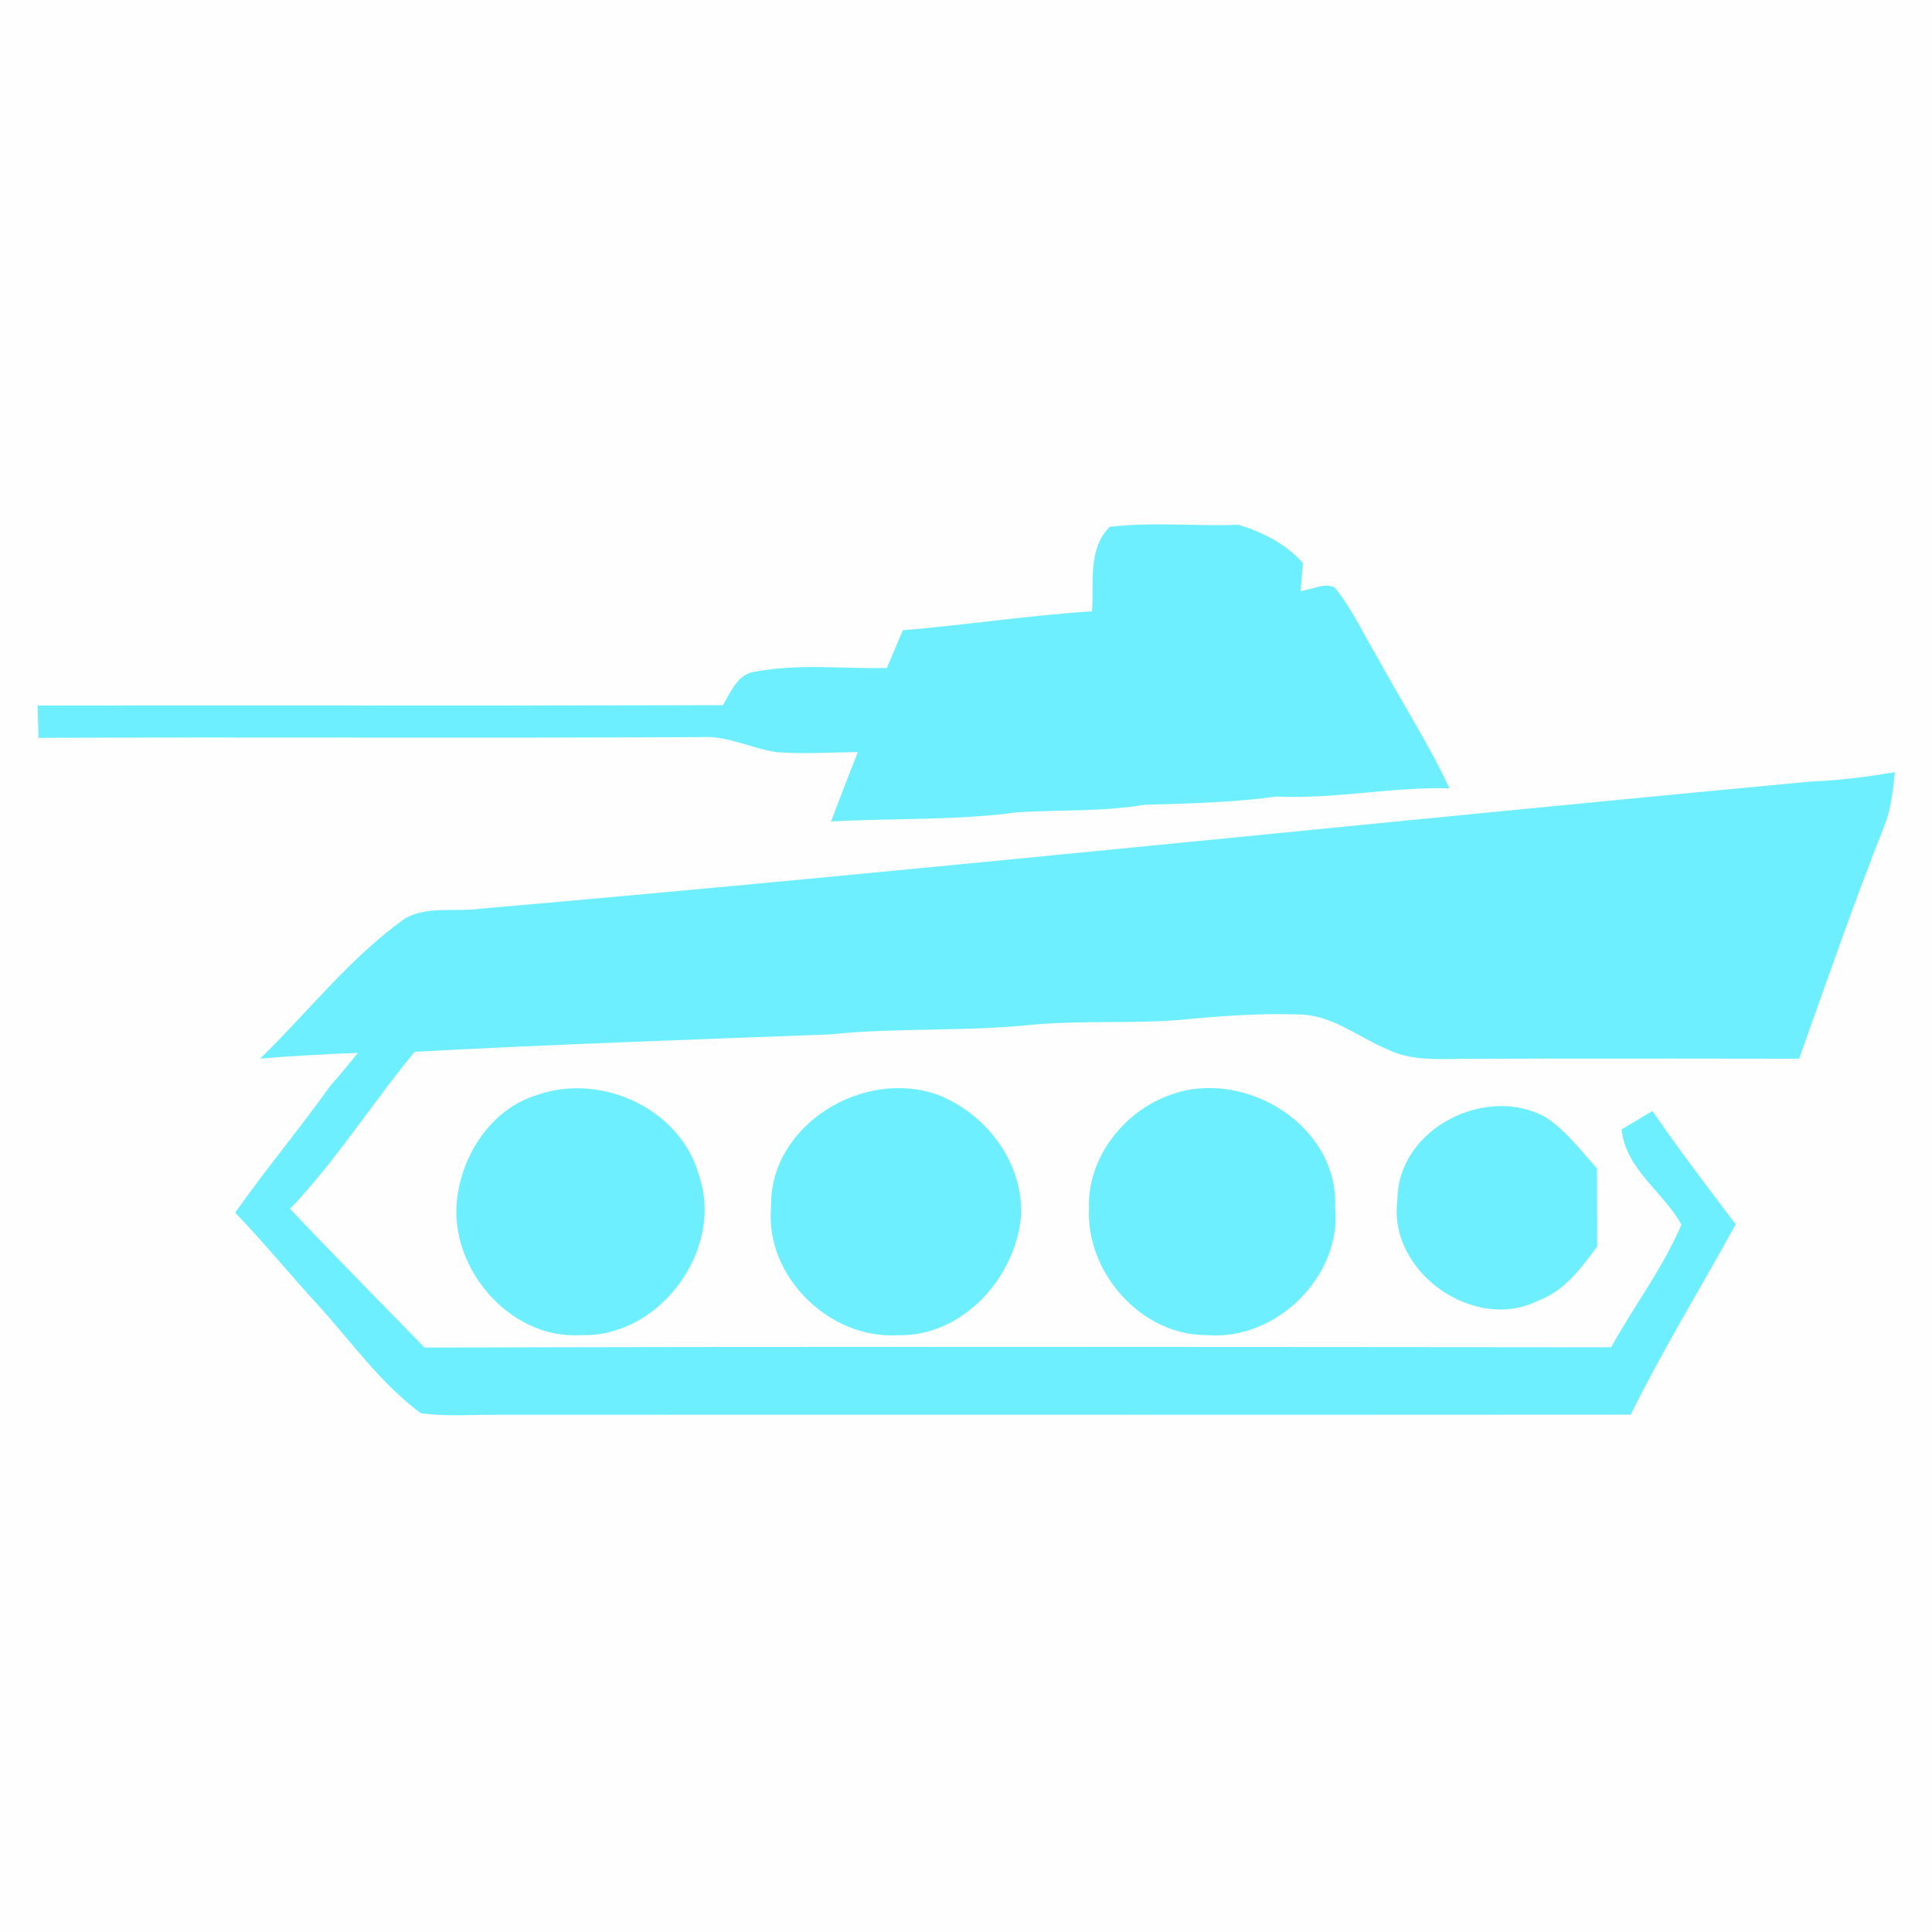
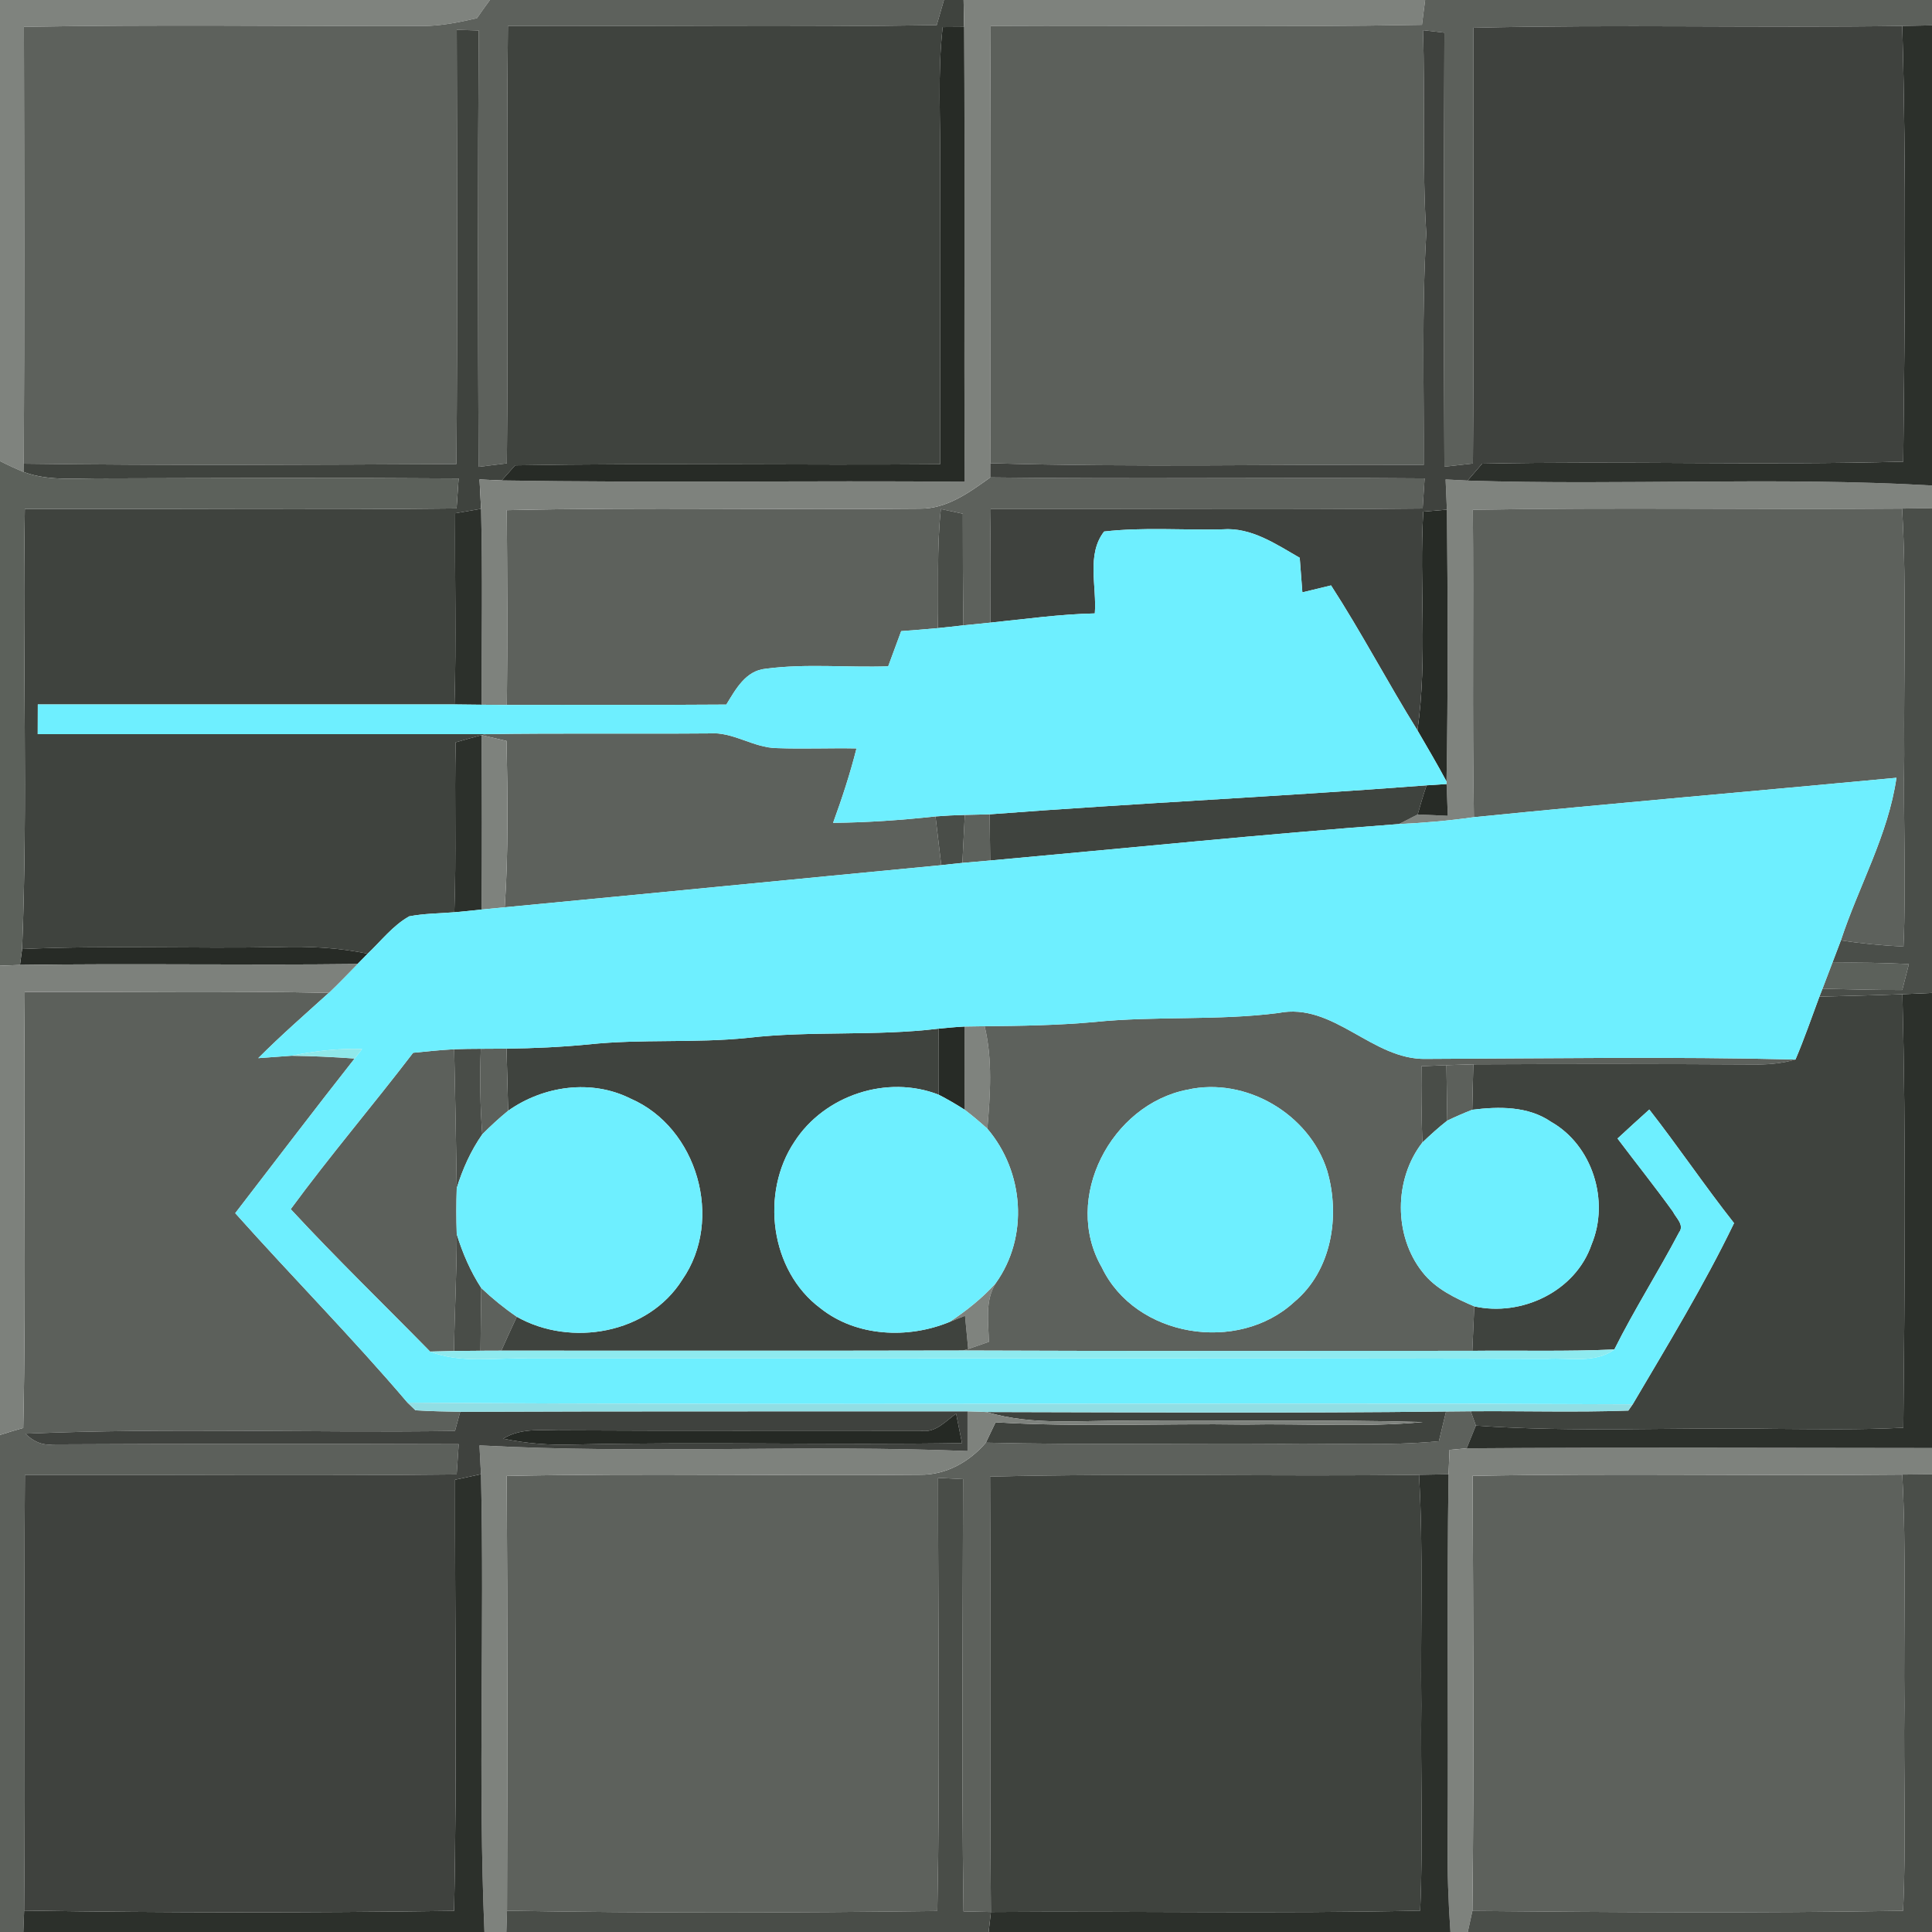
<svg xmlns="http://www.w3.org/2000/svg" width="256pt" height="256pt" viewBox="0 0 256 256" version="1.1">
-   <g id="#fefefeff">
-     <path fill="#fefefe" opacity="1.00" d=" M 0.00 0.00 L 256.00 0.00 L 256.00 256.00 L 0.00 256.00 L 0.00 0.00 M 147.05 69.81 C 144.10 72.72 144.97 77.26 144.70 81.00 C 136.31 81.54 128.00 82.82 119.63 83.51 C 118.92 85.17 118.21 86.84 117.51 88.51 C 111.74 88.64 105.88 87.91 100.17 88.98 C 97.75 89.23 96.87 91.64 95.79 93.44 C 65.52 93.52 35.25 93.44 4.98 93.48 C 5.02 94.91 5.06 96.33 5.10 97.77 C 34.40 97.65 63.70 97.83 93.00 97.67 C 96.45 97.47 99.57 99.17 102.90 99.67 C 106.48 99.94 110.08 99.69 113.67 99.65 C 112.46 102.71 111.28 105.78 110.11 108.85 C 118.35 108.40 126.65 108.74 134.85 107.63 C 140.44 107.29 146.07 107.57 151.62 106.64 C 157.47 106.48 163.32 106.34 169.13 105.55 C 176.81 105.91 184.38 104.26 192.06 104.45 C 189.23 98.39 185.58 92.75 182.39 86.88 C 180.58 83.85 179.10 80.59 176.86 77.85 C 175.45 77.15 173.83 78.16 172.35 78.30 C 172.45 77.06 172.55 75.82 172.64 74.58 C 170.36 72.05 167.32 70.52 164.12 69.53 C 158.43 69.76 152.71 69.13 147.05 69.81 M 239.91 103.56 C 181.15 109.05 122.45 115.30 63.65 120.41 C 60.35 120.86 56.67 120.01 53.66 121.70 C 46.37 126.91 40.85 134.06 34.48 140.27 C 38.79 139.90 43.11 139.69 47.43 139.51 C 46.24 140.99 45.03 142.45 43.77 143.87 C 39.70 149.57 35.20 154.96 31.16 160.68 C 34.95 164.62 38.41 168.87 42.11 172.89 C 46.55 177.77 50.42 183.31 55.76 187.26 C 59.13 187.73 62.55 187.44 65.94 187.47 C 115.99 187.44 166.03 187.49 216.08 187.45 C 220.34 178.83 225.37 170.64 230.00 162.23 C 226.24 157.28 222.48 152.33 218.96 147.21 C 217.60 148.03 216.24 148.84 214.87 149.65 C 215.42 154.98 220.39 157.90 222.80 162.27 C 220.34 168.02 216.51 173.06 213.48 178.52 C 161.08 178.48 108.67 178.41 56.26 178.56 C 50.31 172.44 44.30 166.39 38.44 160.18 C 44.57 153.75 49.30 146.19 54.95 139.37 C 73.30 138.38 91.67 137.76 110.04 137.06 C 119.01 136.13 128.06 136.73 137.03 135.76 C 143.40 135.21 149.81 135.65 156.19 135.16 C 161.47 134.65 166.78 134.24 172.09 134.42 C 176.50 134.44 180.02 137.47 183.92 139.08 C 187.36 140.75 191.28 140.25 194.97 140.30 C 209.44 140.23 223.92 140.28 238.39 140.29 C 242.08 129.97 245.65 119.61 249.69 109.43 C 250.60 107.16 250.81 104.71 251.09 102.31 C 247.39 102.95 243.66 103.41 239.91 103.56 M 124.25 145.06 C 114.37 141.52 101.91 149.08 102.17 159.97 C 101.34 169.13 109.96 177.52 119.03 176.92 C 127.59 177.11 134.64 169.23 135.30 161.04 C 135.60 154.00 130.65 147.55 124.25 145.06 M 71.27 145.06 C 65.51 146.75 61.64 152.27 60.69 158.02 C 58.97 167.41 67.28 177.55 76.99 176.91 C 87.29 177.27 95.92 165.76 92.68 155.95 C 90.38 147.03 79.79 142.10 71.27 145.06 M 155.18 145.04 C 149.02 147.15 144.07 153.35 144.30 160.02 C 143.84 168.63 151.27 177.03 160.02 176.91 C 169.09 177.64 177.83 169.13 176.91 159.98 C 177.44 149.18 164.95 141.50 155.18 145.04 M 185.17 158.96 C 183.82 168.46 195.32 176.67 203.87 172.32 C 207.32 171.04 209.54 168.01 211.64 165.16 C 211.63 161.72 211.62 158.28 211.61 154.84 C 209.47 152.45 207.51 149.80 204.80 148.03 C 196.88 143.64 185.19 149.59 185.17 158.96 Z" />
+   <g id="#7f837eff">
+     <path fill="#7f837e" opacity="1.00" d=" M 0.00 0.00 L 64.92 0.00 C 64.33 0.79 63.76 1.60 63.20 2.41 C 60.85 2.95 58.46 3.44 56.04 3.45 C 38.41 3.49 20.79 3.23 3.17 3.56 C 3.21 22.86 3.26 42.15 3.15 61.44 L 3.18 62.56 C 2.10 62.11 1.04 61.63 0.00 61.10 L 0.00 0.00 Z" />
+     <path fill="#7f837e" opacity="1.00" d=" M 191.55 63.53 C 192.28 63.57 193.74 63.65 194.46 63.68 C 214.97 64.34 235.52 63.15 256.00 64.33 L 256.00 67.33 C 254.68 67.35 253.35 67.37 252.04 67.39 C 233.08 67.55 214.12 67.21 195.16 67.55 C 195.28 81.13 195.07 94.70 195.30 108.28 C 192.00 108.75 188.69 109.04 185.37 109.19 C 185.99 108.87 187.23 108.24 187.85 107.92 C 189.18 107.98 190.51 108.03 191.84 108.10 C 191.78 106.69 191.74 105.29 191.68 103.89 L 191.67 103.55 C 191.88 91.54 191.84 79.53 191.72 67.53 C 191.67 66.20 191.61 64.86 191.55 63.53 Z" />
+     <path fill="#7f837e" opacity="1.00" d=" M 127.82 136.02 C 128.48 136.01 129.81 135.99 130.47 135.98 C 131.54 140.44 131.21 145.04 130.83 149.56 C 129.86 148.68 128.86 147.84 127.83 147.05 C 127.79 143.37 127.79 139.70 127.82 136.02 Z" />
+     <path fill="#7f837e" opacity="1.00" d=" M 125.85 175.15 C 128.06 173.67 130.16 172.01 131.94 170.03 C 130.48 172.38 130.98 175.19 131.03 177.80 C 130.34 178.04 128.98 178.51 128.29 178.75 C 128.19 177.65 127.98 175.45 127.87 174.35 C 127.37 174.55 126.36 174.95 125.85 175.15 Z" />
+   </g>
+   <g id="#5d615cff">
+     <path fill="#5d615c" opacity="1.00" d=" M 64.92 0.00 L 125.08 0.00 C 124.84 0.83 124.36 2.50 124.12 3.33 C 105.18 3.64 86.24 3.37 67.30 3.44 C 67.09 22.76 67.37 42.08 67.16 61.40 C 66.22 61.51 64.35 61.75 63.41 61.86 C 63.33 42.59 63.31 23.31 63.43 4.04 C 62.46 4.01 61.49 3.98 60.52 3.95 C 60.57 23.13 60.63 42.31 60.48 61.49 C 41.37 61.58 22.26 61.70 3.15 61.44 C 3.26 42.15 3.21 22.86 3.17 3.56 C 20.79 3.23 38.41 3.49 56.04 3.45 C 58.46 3.44 60.85 2.95 63.20 2.41 C 63.76 1.60 64.33 0.79 64.92 0.00 Z" />
+     <path fill="#5d615c" opacity="1.00" d=" M 131.22 63.26 C 150.40 63.50 169.58 63.23 188.77 63.39 C 188.70 64.38 188.57 66.38 188.51 67.38 C 169.43 67.58 150.35 67.40 131.28 67.45 C 131.19 72.47 131.21 77.48 131.24 82.50 C 130.35 82.59 128.56 82.77 127.66 82.86 C 127.58 77.93 127.58 73.00 127.58 68.07 C 126.85 67.91 125.40 67.60 124.67 67.45 C 124.10 72.69 124.39 77.97 124.27 83.23 C 122.65 83.38 121.03 83.51 119.41 83.63 C 118.83 85.18 118.26 86.73 117.69 88.29 C 112.29 88.48 106.85 87.90 101.48 88.61 C 98.80 88.85 97.49 91.33 96.24 93.36 C 86.55 93.44 76.85 93.36 67.16 93.41 C 67.26 84.80 67.21 76.20 67.15 67.60 C 85.38 67.18 103.64 67.59 121.87 67.40 C 125.47 67.44 128.44 65.25 131.22 63.26 Z" />
+     <path fill="#5d615c" opacity="1.00" d=" M 195.16 67.55 C 214.12 67.21 233.08 67.55 252.04 67.39 C 252.66 78.25 252.23 89.14 252.32 100.02 C 252.17 108.48 252.60 116.95 252.22 125.42 C 249.44 125.29 246.68 125.03 243.93 124.60 C 246.30 117.39 250.20 110.64 251.29 103.06 C 232.63 104.82 213.95 106.41 195.30 108.28 C 195.07 94.70 195.28 81.13 195.16 67.55 Z" />
+     <path fill="#5d615c" opacity="1.00" d=" M 64.38 97.28 C 74.24 97.13 84.11 97.26 93.98 97.18 C 97.16 96.93 99.84 99.11 102.97 99.13 C 106.47 99.26 109.98 99.10 113.49 99.17 C 112.65 102.51 111.57 105.79 110.39 109.03 C 114.93 108.99 119.45 108.67 123.96 108.18 C 124.21 110.33 124.46 112.48 124.72 114.64 C 105.44 116.48 86.16 118.39 66.88 120.22 C 67.37 112.88 67.27 105.52 67.12 98.18 C 66.29 97.99 64.64 97.60 63.81 97.41 L 64.38 97.28 Z" />
+     <path fill="#5d615c" opacity="1.00" d=" M 127.84 107.98 C 128.66 107.96 130.31 107.92 131.13 107.90 C 131.15 109.94 131.18 111.98 131.21 114.02 C 130.28 114.10 128.44 114.26 127.52 114.34 C 127.62 112.22 127.73 110.10 127.84 107.98 Z" />
+     <path fill="#5d615c" opacity="1.00" d=" M 169.38 134.23 C 176.72 132.75 181.81 140.49 188.98 140.31 C 205.29 140.25 221.61 139.99 237.91 140.39 C 236.32 140.86 234.66 141.04 233.01 141.05 C 220.41 140.98 207.82 140.97 195.22 141.03 C 194.33 141.06 192.55 141.12 191.66 141.14 C 190.55 141.18 189.45 141.23 188.35 141.28 C 188.31 144.65 188.35 148.02 188.47 151.39 C 184.70 156.24 184.65 163.73 188.48 168.56 C 190.21 170.78 192.83 172.02 195.35 173.10 C 195.26 175.06 195.18 177.02 195.09 178.99 C 172.60 178.98 150.11 179.05 127.62 178.95 L 128.29 178.75 C 128.98 178.51 130.34 178.04 131.03 177.80 C 130.98 175.19 130.48 172.38 131.94 170.03 C 136.35 163.87 135.69 155.26 130.83 149.56 C 131.21 145.04 131.54 140.44 130.47 135.98 C 135.29 135.94 140.13 135.86 144.94 135.43 C 153.07 134.59 161.27 135.27 169.38 134.23 M 157.33 144.39 C 147.23 146.35 140.72 158.79 145.99 167.93 C 150.44 177.23 164.05 179.39 171.49 172.52 C 176.47 168.37 177.61 161.11 175.86 155.13 C 173.50 147.60 165.05 142.65 157.33 144.39 Z" />
+     <path fill="#5d615c" opacity="1.00" d=" M 63.77 170.67 C 65.24 172.06 66.81 173.34 68.48 174.48 C 67.78 175.97 67.10 177.46 66.43 178.97 C 65.74 178.97 64.36 178.98 63.67 178.98 C 63.69 176.21 63.73 173.44 63.77 170.67 Z" />
+     <path fill="#5d615c" opacity="1.00" d=" M 191.61 187.03 C 192.70 187.01 193.79 187.00 194.88 187.00 C 195.05 187.47 195.39 188.42 195.56 188.90 C 195.15 189.90 194.74 190.90 194.34 191.91 C 193.77 191.96 192.63 192.07 192.07 192.12 C 192.02 193.20 191.98 194.27 191.94 195.35 C 190.63 195.37 189.33 195.40 188.03 195.42 C 169.09 195.67 150.13 195.19 131.19 195.66 C 131.28 214.89 131.13 234.12 131.30 253.35 C 130.39 253.33 128.58 253.29 127.67 253.27 C 127.40 234.18 127.59 215.09 127.61 195.99 C 126.51 195.93 125.40 195.87 124.30 195.82 C 124.29 214.95 124.58 234.09 124.20 253.22 C 105.20 253.46 86.18 253.51 67.18 253.18 C 67.23 233.97 67.26 214.77 67.14 195.57 C 85.39 195.19 103.65 195.59 121.90 195.41 C 125.33 195.46 128.44 193.72 130.63 191.16 C 143.73 191.48 156.84 191.22 169.95 191.31 C 176.86 191.20 183.78 191.63 190.66 190.97 C 190.98 189.65 191.29 188.34 191.61 187.03 Z" />
+     <path fill="#5d615c" opacity="1.00" d=" M 195.13 195.56 C 214.11 195.20 233.09 195.58 252.06 195.39 C 252.61 205.59 252.23 215.81 252.34 226.02 C 252.22 235.07 252.59 244.13 252.17 253.19 C 233.15 253.51 214.12 253.39 195.10 253.21 C 195.33 234.00 195.20 214.78 195.13 195.56 Z" />
+   </g>
+   <g id="#3f433eff">
+     <path fill="#3f433e" opacity="1.00" d=" M 125.08 0.00 L 127.68 0.00 C 127.70 1.19 127.72 2.38 127.75 3.57 C 126.80 3.57 125.85 3.58 124.91 3.59 C 124.22 9.70 124.64 15.85 124.57 21.99 C 124.54 35.16 124.59 48.34 124.57 61.51 C 105.80 61.67 87.03 61.33 68.26 61.66 C 67.82 62.16 66.92 63.16 66.48 63.66 C 65.74 63.63 64.28 63.56 63.54 63.53 C 63.61 64.82 63.68 66.12 63.74 67.42 C 62.59 67.61 61.45 67.81 60.31 68.01 C 60.24 76.45 60.48 84.90 60.22 93.34 C 41.82 93.35 23.42 93.35 5.01 93.34 C 5.01 94.65 5.01 95.97 5.00 97.28 C 24.79 97.29 44.58 97.29 64.38 97.28 L 63.81 97.41 C 62.66 97.71 61.52 98.03 60.38 98.36 C 60.20 105.86 60.48 113.37 60.20 120.88 C 58.20 121.04 56.19 121.04 54.22 121.42 C 52.05 122.64 50.50 124.68 48.72 126.37 C 44.85 125.57 40.90 125.36 36.96 125.49 C 25.62 125.72 14.26 125.24 2.93 125.75 C 3.71 106.34 2.96 86.88 3.29 67.45 C 22.36 67.38 41.43 67.59 60.50 67.37 C 60.57 66.38 60.70 64.39 60.77 63.40 C 45.18 63.29 29.60 63.35 14.01 63.39 C 10.41 63.32 6.63 63.83 3.18 62.56 L 3.15 61.44 C 22.26 61.70 41.37 61.58 60.48 61.49 C 60.63 42.31 60.57 23.13 60.52 3.95 C 61.49 3.98 62.46 4.01 63.43 4.04 C 63.31 23.31 63.33 42.59 63.41 61.86 C 64.35 61.75 66.22 61.51 67.16 61.40 C 67.37 42.08 67.09 22.76 67.30 3.44 C 86.24 3.37 105.18 3.64 124.12 3.33 C 124.36 2.50 124.84 0.83 125.08 0.00 Z" />
+     <path fill="#3f433e" opacity="1.00" d=" M 131.13 107.90 C 150.42 106.43 169.74 105.54 189.03 104.06 C 188.59 105.34 188.22 106.63 187.85 107.92 C 187.23 108.24 185.99 108.87 185.37 109.19 C 167.30 110.54 149.26 112.39 131.21 114.02 C 131.18 111.98 131.15 109.94 131.13 107.90 Z" />
+     <path fill="#3f433e" opacity="1.00" d=" M 241.08 132.06 C 244.75 131.97 248.41 131.88 252.08 131.74 C 252.56 150.88 252.39 170.04 252.20 189.18 C 246.47 189.48 240.74 189.36 235.01 189.33 C 221.86 189.10 208.68 189.83 195.56 188.90 C 195.39 188.42 195.05 187.47 194.88 187.00 C 201.84 186.94 208.80 187.16 215.76 186.91 L 216.34 186.08 C 220.99 178.18 225.78 170.33 229.77 162.07 C 225.89 157.15 222.39 151.95 218.54 147.02 C 217.13 148.29 215.72 149.57 214.33 150.86 C 216.77 154.10 219.30 157.26 221.67 160.55 C 222.07 161.37 223.23 162.33 222.49 163.29 C 219.74 168.52 216.55 173.52 213.91 178.81 C 207.64 179.10 201.36 178.92 195.09 178.99 C 195.18 177.02 195.26 175.06 195.35 173.10 C 201.61 174.50 208.77 171.11 210.89 164.90 C 213.31 159.12 211.01 151.75 205.51 148.64 C 202.46 146.55 198.60 146.61 195.08 147.05 C 195.12 145.05 195.17 143.04 195.22 141.03 C 207.82 140.97 220.41 140.98 233.01 141.05 C 234.66 141.04 236.32 140.86 237.91 140.39 C 239.08 137.66 240.04 134.84 241.08 132.06 Z" />
+     <path fill="#3f433e" opacity="1.00" d=" M 99.10 137.52 C 107.50 136.55 115.98 137.33 124.38 136.30 C 124.39 139.22 124.40 142.14 124.39 145.06 C 117.55 142.37 109.25 145.13 105.28 151.27 C 100.73 158.06 102.04 168.37 108.70 173.34 C 113.48 177.15 120.34 177.43 125.85 175.15 C 126.36 174.95 127.37 174.55 127.87 174.35 C 127.98 175.45 128.19 177.65 128.29 178.75 L 127.62 178.95 C 107.22 179.00 86.83 178.96 66.43 178.97 C 67.10 177.46 67.78 175.97 68.48 174.48 C 75.65 178.53 85.90 176.75 90.41 169.56 C 95.93 161.62 92.42 149.40 83.55 145.57 C 78.35 142.96 72.00 143.88 67.33 147.18 C 67.26 144.43 67.19 141.69 67.12 138.95 C 70.75 138.91 74.38 138.74 78.00 138.39 C 85.01 137.64 92.08 138.25 99.10 137.52 Z" />
+     <path fill="#3f433e" opacity="1.00" d=" M 130.73 187.10 C 151.02 187.14 171.32 187.27 191.61 187.03 C 191.29 188.34 190.98 189.65 190.66 190.97 C 183.78 191.63 176.86 191.20 169.95 191.31 C 156.84 191.22 143.73 191.48 130.63 191.16 C 130.95 190.49 131.60 189.14 131.92 188.46 C 142.95 189.13 154.00 188.59 165.03 188.76 C 172.87 188.60 180.73 189.16 188.55 188.43 C 175.72 188.08 162.88 188.33 150.04 188.26 C 143.60 188.14 137.01 188.99 130.73 187.10 Z" />
+     <path fill="#3f433e" opacity="1.00" d=" M 131.19 195.66 C 150.13 195.19 169.09 195.67 188.03 195.42 C 188.61 205.60 188.21 215.79 188.33 225.98 C 188.22 235.05 188.58 244.11 188.18 253.17 C 169.23 253.59 150.26 253.21 131.30 253.35 C 131.13 234.12 131.28 214.89 131.19 195.66 Z" />
+   </g>
+   <g id="#7e827dff">
+     <path fill="#7e827d" opacity="1.00" d=" M 127.68 0.00 L 188.84 0.00 C 188.70 1.10 188.55 2.19 188.42 3.29 C 169.37 3.65 150.32 3.33 131.27 3.44 C 131.15 22.75 131.25 42.07 131.22 61.38 C 131.22 61.85 131.22 62.79 131.22 63.26 C 128.44 65.25 125.47 67.44 121.87 67.40 C 103.64 67.59 85.38 67.18 67.15 67.60 C 67.21 76.20 67.26 84.80 67.16 93.41 C 66.32 93.40 64.65 93.39 63.81 93.38 C 63.81 84.72 63.96 76.07 63.74 67.42 C 63.68 66.12 63.61 64.82 63.54 63.53 C 64.28 63.56 65.74 63.63 66.48 63.66 C 86.92 63.99 107.38 63.66 127.83 63.83 C 127.72 43.74 127.88 23.65 127.75 3.57 C 127.72 2.38 127.70 1.19 127.68 0.00 Z" />
+     <path fill="#7e827d" opacity="1.00" d=" M 63.81 97.41 C 64.64 97.60 66.29 97.99 67.12 98.18 C 67.27 105.52 67.37 112.88 66.88 120.22 C 66.11 120.30 64.57 120.45 63.81 120.52 C 63.87 112.82 63.86 105.11 63.81 97.41 Z" />
+     <path fill="#7e827d" opacity="1.00" d=" M 128.20 187.01 C 129.04 187.02 129.88 187.06 130.73 187.10 C 137.01 188.99 143.60 188.14 150.04 188.26 C 162.88 188.33 175.72 188.08 188.55 188.43 C 180.73 189.16 172.87 188.60 165.03 188.76 C 154.00 188.59 142.95 189.13 131.92 188.46 C 131.60 189.14 130.95 190.49 130.63 191.16 C 128.44 193.72 125.33 195.46 121.90 195.41 C 103.65 195.59 85.39 195.19 67.14 195.57 C 67.26 214.77 67.23 233.97 67.18 253.18 C 67.15 253.88 67.11 255.29 67.09 256.00 L 64.19 256.00 C 63.33 235.80 64.20 215.55 63.73 195.34 C 63.67 194.06 63.60 192.79 63.53 191.52 C 85.05 192.69 106.66 191.39 128.20 192.27 C 128.20 190.51 128.20 188.76 128.20 187.01 Z" />
+     <path fill="#7e827d" opacity="1.00" d=" M 192.07 192.12 C 192.63 192.07 193.77 191.96 194.34 191.91 C 214.89 191.76 235.45 191.86 256.00 191.87 L 256.00 195.35 C 254.68 195.36 253.37 195.38 252.06 195.39 C 233.09 195.58 214.11 195.20 195.13 195.56 C 195.20 214.78 195.33 234.00 195.10 253.21 C 194.95 253.90 194.64 255.30 194.49 256.00 L 192.19 256.00 C 191.91 252.01 191.77 248.01 191.82 244.02 C 191.93 227.80 191.70 211.57 191.94 195.35 C 191.98 194.27 192.02 193.20 192.07 192.12 Z" />
+   </g>
+   <g id="#5c605bff">
+     <path fill="#5c605b" opacity="1.00" d=" M 188.84 0.00 L 256.00 0.00 L 256.00 3.36 C 254.68 3.39 253.37 3.42 252.06 3.44 C 233.12 3.71 214.17 3.23 195.23 3.68 C 195.19 22.92 195.33 42.17 195.17 61.42 C 194.22 61.52 192.33 61.73 191.39 61.84 C 191.28 42.67 191.32 23.50 191.39 4.33 C 190.44 4.22 189.49 4.11 188.55 4.00 C 188.86 12.98 188.42 21.96 188.99 30.93 C 188.38 41.15 188.70 51.38 188.65 61.61 C 169.51 61.49 150.35 61.95 131.22 61.38 C 131.25 42.07 131.15 22.75 131.27 3.44 C 150.32 3.33 169.37 3.65 188.42 3.29 C 188.55 2.19 188.70 1.10 188.84 0.00 Z" />
+     <path fill="#5c605b" opacity="1.00" d=" M 3.28 131.44 C 16.71 131.49 30.15 131.27 43.57 131.56 C 40.42 134.41 37.22 137.20 34.22 140.21 C 35.69 140.11 37.16 140.00 38.63 139.89 C 41.42 139.93 44.21 140.06 46.99 140.26 C 41.65 147.04 36.43 153.92 31.17 160.75 C 38.70 169.19 46.67 177.24 54.00 185.86 C 54.26 186.11 54.79 186.62 55.05 186.87 C 57.02 187.00 59.00 187.03 60.98 187.07 C 60.81 187.70 60.46 188.97 60.29 189.61 C 41.31 189.88 22.31 189.17 3.36 189.97 C 4.34 190.94 5.57 191.56 6.99 191.39 C 24.92 191.30 42.85 191.31 60.78 191.36 C 60.72 192.36 60.58 194.37 60.51 195.37 C 41.45 195.58 22.37 195.39 3.30 195.45 C 3.15 214.69 3.38 233.93 3.20 253.16 C 3.17 253.87 3.12 255.29 3.09 256.00 L 0.00 256.00 L 0.00 190.14 C 1.02 189.80 2.05 189.51 3.08 189.21 C 3.50 169.96 3.07 150.70 3.28 131.44 Z" />
+     <path fill="#5c605b" opacity="1.00" d=" M 54.74 139.50 C 56.55 139.32 58.36 139.13 60.18 139.03 C 60.32 145.16 60.43 151.29 60.52 157.42 C 60.45 159.46 60.45 161.51 60.52 163.55 C 60.52 168.71 60.23 173.86 60.16 179.01 C 59.37 179.03 57.79 179.07 56.99 179.09 C 50.83 172.81 44.50 166.68 38.52 160.22 C 43.71 153.15 49.41 146.47 54.74 139.50 Z" />
+     <path fill="#5c605b" opacity="1.00" d=" M 63.71 138.97 C 64.56 138.96 66.27 138.95 67.12 138.95 C 67.19 141.69 67.26 144.43 67.33 147.18 C 66.13 148.16 64.99 149.21 63.90 150.31 C 63.62 146.53 63.57 142.75 63.71 138.97 Z" />
+     <path fill="#5c605b" opacity="1.00" d=" M 191.66 141.14 C 192.55 141.12 194.33 141.06 195.22 141.03 C 195.17 143.04 195.12 145.05 195.08 147.05 C 193.95 147.49 192.85 147.97 191.77 148.49 C 191.73 146.04 191.69 143.59 191.66 141.14 Z" />
+   </g>
+   <g id="#272b26ff">
+     <path fill="#272b26" opacity="1.00" d=" M 124.91 3.59 C 125.85 3.58 126.80 3.57 127.75 3.57 C 127.88 23.65 127.72 43.74 127.83 63.83 C 107.38 63.66 86.92 63.99 66.48 63.66 C 66.92 63.16 67.82 62.16 68.26 61.66 C 87.03 61.33 105.80 61.67 124.57 61.51 C 124.59 48.34 124.54 35.16 124.57 21.99 C 124.64 15.85 124.22 9.70 124.91 3.59 Z" />
+     <path fill="#272b26" opacity="1.00" d=" M 188.59 67.79 C 189.63 67.70 190.67 67.62 191.72 67.53 C 191.84 79.53 191.88 91.54 191.67 103.55 C 190.45 101.26 189.12 99.03 187.82 96.78 C 189.19 87.17 188.02 77.45 188.59 67.79 Z" />
+     <path fill="#272b26" opacity="1.00" d=" M 189.03 104.06 C 189.69 104.02 191.02 103.94 191.68 103.89 C 191.74 105.29 191.78 106.69 191.84 108.10 C 190.51 108.03 189.18 107.98 187.85 107.92 C 188.22 106.63 188.59 105.34 189.03 104.06 Z" />
+     <path fill="#272b26" opacity="1.00" d=" M 2.93 125.75 C 14.26 125.24 25.62 125.72 36.96 125.49 C 40.90 125.36 44.85 125.57 48.72 126.37 C 48.38 126.71 47.71 127.40 47.37 127.74 C 32.46 127.92 17.55 127.64 2.65 127.86 C 2.72 127.33 2.86 126.28 2.93 125.75 Z" />
+     <path fill="#272b26" opacity="1.00" d=" M 124.38 136.30 C 125.52 136.19 126.67 136.08 127.82 136.02 C 127.79 139.70 127.79 143.37 127.83 147.05 C 126.71 146.33 125.57 145.67 124.39 145.06 C 124.40 142.14 124.39 139.22 124.38 136.30 Z" />
+   </g>
+   <g id="#2c302bff">
+     <path fill="#2c302b" opacity="1.00" d=" M 252.06 3.44 C 253.37 3.42 254.68 3.39 256.00 3.36 L 256.00 64.33 C 235.52 63.15 214.97 64.34 194.46 63.68 C 195.10 62.93 195.75 62.19 196.39 61.44 C 214.99 61.06 233.60 61.68 252.19 61.17 C 252.40 41.94 252.61 22.67 252.06 3.44 Z" />
+     <path fill="#2c302b" opacity="1.00" d=" M 60.31 68.01 C 61.45 67.81 62.59 67.61 63.74 67.42 C 63.96 76.07 63.81 84.72 63.81 93.38 C 62.61 93.36 61.42 93.35 60.22 93.34 C 60.48 84.90 60.24 76.45 60.31 68.01 Z" />
+     <path fill="#2c302b" opacity="1.00" d=" M 60.38 98.36 C 61.52 98.03 62.66 97.71 63.81 97.41 C 63.86 105.11 63.87 112.82 63.81 120.52 C 62.60 120.65 61.40 120.78 60.20 120.88 C 60.48 113.37 60.20 105.86 60.38 98.36 Z" />
+     <path fill="#2c302b" opacity="1.00" d=" M 252.08 131.74 C 253.38 131.69 254.69 131.63 256.00 131.57 L 256.00 191.87 C 235.45 191.86 214.89 191.76 194.34 191.91 C 194.74 190.90 195.15 189.90 195.56 188.90 C 208.68 189.83 221.86 189.10 235.01 189.33 C 240.74 189.36 246.47 189.48 252.20 189.18 C 252.39 170.04 252.56 150.88 252.08 131.74 Z" />
+     <path fill="#2c302b" opacity="1.00" d=" M 60.30 196.07 C 61.45 195.83 62.59 195.58 63.73 195.34 C 64.20 215.55 63.33 235.80 64.19 256.00 L 3.09 256.00 C 3.12 255.29 3.17 253.87 3.20 253.16 C 22.18 253.46 41.18 253.46 60.17 253.20 C 60.57 234.16 60.26 215.11 60.30 196.07 Z" />
+     <path fill="#2c302b" opacity="1.00" d=" M 188.03 195.42 C 189.33 195.40 190.63 195.37 191.94 195.35 C 191.70 211.57 191.93 227.80 191.82 244.02 C 191.77 248.01 191.91 252.01 192.19 256.00 L 131.00 256.00 C 131.08 255.34 131.23 254.01 131.30 253.35 C 150.26 253.21 169.23 253.59 188.18 253.17 C 188.58 244.11 188.22 235.05 188.33 225.98 C 188.21 215.79 188.61 205.60 188.03 195.42 Z" />
+   </g>
+   <g id="#3f423eff">
+     <path fill="#3f423e" opacity="1.00" d=" M 188.55 4.00 C 189.49 4.11 190.44 4.22 191.39 4.33 C 191.32 23.50 191.28 42.67 191.39 61.84 C 192.33 61.73 194.22 61.52 195.17 61.42 C 195.33 42.17 195.19 22.92 195.23 3.68 C 214.17 3.23 233.12 3.71 252.06 3.44 C 252.61 22.67 252.40 41.94 252.19 61.17 C 233.60 61.68 214.99 61.06 196.39 61.44 C 195.75 62.19 195.10 62.93 194.46 63.68 C 193.74 63.65 192.28 63.57 191.55 63.53 C 191.61 64.86 191.67 66.20 191.72 67.53 C 190.67 67.62 189.63 67.70 188.59 67.79 C 188.02 77.45 189.19 87.17 187.82 96.78 C 183.88 90.45 180.42 83.83 176.37 77.57 C 175.42 77.80 173.52 78.26 172.57 78.49 C 172.45 76.96 172.33 75.44 172.22 73.91 C 169.06 72.10 165.81 69.85 161.99 70.14 C 156.76 70.27 151.50 69.83 146.30 70.43 C 143.93 73.47 145.35 77.72 145.07 81.28 C 140.43 81.38 135.84 82.03 131.24 82.50 C 131.21 77.48 131.19 72.47 131.28 67.45 C 150.35 67.40 169.43 67.58 188.51 67.38 C 188.57 66.38 188.70 64.38 188.77 63.39 C 169.58 63.23 150.40 63.50 131.22 63.26 C 131.22 62.79 131.22 61.85 131.22 61.38 C 150.35 61.95 169.51 61.49 188.65 61.61 C 188.70 51.38 188.38 41.15 188.99 30.93 C 188.42 21.96 188.86 12.98 188.55 4.00 Z" />
+     <path fill="#3f423e" opacity="1.00" d=" M 60.98 187.07 C 83.39 186.98 105.79 187.03 128.20 187.01 C 128.20 188.76 128.20 190.51 128.20 192.27 C 106.66 191.39 85.05 192.69 63.53 191.52 C 63.60 192.79 63.67 194.06 63.73 195.34 C 62.59 195.58 61.45 195.83 60.30 196.07 C 60.26 215.11 60.57 234.16 60.17 253.20 C 41.18 253.46 22.18 253.46 3.20 253.16 C 3.38 233.93 3.15 214.69 3.30 195.45 C 22.37 195.39 41.45 195.58 60.51 195.37 C 60.58 194.37 60.72 192.36 60.78 191.36 C 42.85 191.31 24.92 191.30 6.99 191.39 C 5.57 191.56 4.34 190.94 3.36 189.97 C 22.31 189.17 41.31 189.88 60.29 189.61 C 60.46 188.97 60.81 187.70 60.98 187.07 M 122.01 189.58 C 106.34 189.54 90.66 189.62 74.98 189.53 C 72.19 189.60 69.18 189.07 66.68 190.63 C 69.73 191.27 72.85 191.52 75.96 191.41 C 93.13 191.03 110.30 191.49 127.47 191.22 C 127.20 189.92 126.94 188.62 126.69 187.32 C 125.27 188.32 123.96 189.91 122.01 189.58 Z" />
+   </g>
+   <g id="#5c615bff">
+     <path fill="#5c615b" opacity="1.00" d=" M 0.00 61.10 C 1.04 61.63 2.10 62.11 3.18 62.56 C 6.63 63.83 10.41 63.32 14.01 63.39 C 29.60 63.35 45.18 63.29 60.77 63.40 C 60.70 64.39 60.57 66.38 60.50 67.37 C 41.43 67.59 22.36 67.38 3.29 67.45 C 2.96 86.88 3.71 106.34 2.93 125.75 C 2.86 126.28 2.72 127.33 2.65 127.86 C 1.99 127.89 0.66 127.94 0.00 127.96 L 0.00 61.10 Z" />
+     <path fill="#5c615b" opacity="1.00" d=" M 241.49 131.01 C 241.93 129.86 242.37 128.72 242.80 127.57 C 246.18 127.52 249.56 127.58 252.94 127.74 C 252.65 128.89 252.35 130.03 252.06 131.18 C 248.54 131.21 245.01 131.07 241.49 131.01 Z" />
+   </g>
+   <g id="#4a4e49ff">
+     <path fill="#4a4e49" opacity="1.00" d=" M 252.04 67.39 C 253.35 67.37 254.68 67.35 256.00 67.33 L 256.00 131.57 C 254.69 131.63 253.38 131.69 252.08 131.74 C 248.41 131.88 244.75 131.97 241.08 132.06 C 241.18 131.80 241.39 131.27 241.49 131.01 C 245.01 131.07 248.54 131.21 252.06 131.18 C 252.35 130.03 252.65 128.89 252.94 127.74 C 249.56 127.58 246.18 127.52 242.80 127.57 C 243.18 126.58 243.55 125.59 243.93 124.60 C 246.68 125.03 249.44 125.29 252.22 125.42 C 252.60 116.95 252.17 108.48 252.32 100.02 C 252.23 89.14 252.66 78.25 252.04 67.39 Z" />
+     <path fill="#4a4e49" opacity="1.00" d=" M 252.06 195.39 C 253.37 195.38 254.68 195.36 256.00 195.35 L 256.00 256.00 L 194.49 256.00 C 194.64 255.30 194.95 253.90 195.10 253.21 C 214.12 253.39 233.15 253.51 252.17 253.19 C 252.59 244.13 252.22 235.07 252.34 226.02 C 252.23 215.81 252.61 205.59 252.06 195.39 Z" />
+   </g>
+   <g id="#494d48ff">
+     <path fill="#494d48" opacity="1.00" d=" M 124.27 83.23 C 124.39 77.97 124.10 72.69 124.67 67.45 C 125.40 67.60 126.85 67.91 127.58 68.07 C 127.58 73.00 127.58 77.93 127.66 82.86 C 126.53 82.99 125.40 83.12 124.27 83.23 Z" />
+     <path fill="#494d48" opacity="1.00" d=" M 123.96 108.18 C 125.25 108.08 126.54 108.01 127.84 107.98 C 127.73 110.10 127.62 112.22 127.52 114.34 C 126.58 114.43 125.65 114.53 124.72 114.64 C 124.46 112.48 124.21 110.33 123.96 108.18 Z" />
+     <path fill="#494d48" opacity="1.00" d=" M 60.18 139.03 C 61.36 138.99 62.53 138.97 63.71 138.97 C 63.57 142.75 63.62 146.53 63.90 150.31 C 62.39 152.47 61.30 154.90 60.52 157.42 C 60.43 151.29 60.32 145.16 60.18 139.03 Z" />
+     <path fill="#494d48" opacity="1.00" d=" M 188.35 141.28 C 189.45 141.23 190.55 141.18 191.66 141.14 C 191.69 143.59 191.73 146.04 191.77 148.49 C 190.61 149.39 189.53 150.38 188.47 151.39 C 188.35 148.02 188.31 144.65 188.35 141.28 Z" />
+     <path fill="#494d48" opacity="1.00" d=" M 60.16 179.01 C 60.23 173.86 60.52 168.71 60.52 163.55 C 61.30 166.05 62.34 168.48 63.77 170.67 C 63.73 173.44 63.69 176.21 63.67 178.98 C 62.50 178.99 61.33 179.00 60.16 179.01 Z" />
+     <path fill="#494d48" opacity="1.00" d=" M 124.30 195.82 C 125.40 195.87 126.51 195.93 127.61 195.99 C 127.59 215.09 127.40 234.18 127.67 253.27 C 128.58 253.29 130.39 253.33 131.30 253.35 C 131.23 254.01 131.08 255.34 131.00 256.00 L 67.09 256.00 C 67.11 255.29 67.15 253.88 67.18 253.18 C 86.18 253.51 105.20 253.46 124.20 253.22 C 124.58 234.09 124.29 214.95 124.30 195.82 Z" />
  </g>
  <g id="#6eefffff">
-     <path fill="#6eefff" opacity="1.00" d=" M 147.05 69.81 C 152.71 69.13 158.43 69.76 164.12 69.53 C 167.32 70.52 170.36 72.05 172.64 74.58 C 172.55 75.82 172.45 77.06 172.35 78.30 C 173.83 78.16 175.45 77.15 176.86 77.85 C 179.10 80.59 180.58 83.85 182.39 86.88 C 185.58 92.75 189.23 98.39 192.06 104.45 C 184.38 104.26 176.81 105.91 169.13 105.55 C 163.32 106.34 157.47 106.48 151.62 106.64 C 146.07 107.57 140.44 107.29 134.85 107.63 C 126.65 108.74 118.35 108.40 110.11 108.85 C 111.28 105.78 112.46 102.71 113.67 99.65 C 110.08 99.69 106.48 99.94 102.90 99.67 C 99.57 99.17 96.45 97.47 93.00 97.67 C 63.70 97.83 34.40 97.65 5.10 97.77 C 5.06 96.33 5.02 94.91 4.98 93.48 C 35.25 93.44 65.52 93.52 95.79 93.44 C 96.87 91.64 97.75 89.23 100.17 88.98 C 105.88 87.91 111.74 88.64 117.51 88.51 C 118.21 86.84 118.92 85.17 119.63 83.51 C 128.00 82.82 136.31 81.54 144.70 81.00 C 144.97 77.26 144.10 72.72 147.05 69.81 Z" />
-     <path fill="#6eefff" opacity="1.00" d=" M 239.91 103.56 C 243.66 103.41 247.39 102.95 251.09 102.31 C 250.81 104.71 250.60 107.16 249.69 109.43 C 245.65 119.61 242.08 129.97 238.39 140.29 C 223.92 140.28 209.44 140.23 194.97 140.30 C 191.28 140.25 187.36 140.75 183.92 139.08 C 180.02 137.47 176.50 134.44 172.09 134.42 C 166.78 134.24 161.47 134.65 156.19 135.16 C 149.81 135.65 143.40 135.21 137.03 135.76 C 128.06 136.73 119.01 136.13 110.04 137.06 C 91.67 137.76 73.30 138.38 54.95 139.37 C 49.30 146.19 44.57 153.75 38.44 160.18 C 44.30 166.39 50.31 172.44 56.26 178.56 C 108.67 178.41 161.08 178.48 213.48 178.52 C 216.51 173.06 220.34 168.02 222.80 162.27 C 220.39 157.90 215.42 154.98 214.87 149.65 C 216.24 148.84 217.60 148.03 218.96 147.21 C 222.48 152.33 226.24 157.28 230.00 162.23 C 225.37 170.64 220.34 178.83 216.08 187.45 C 166.03 187.49 115.99 187.44 65.94 187.47 C 62.55 187.44 59.13 187.73 55.76 187.26 C 50.42 183.31 46.55 177.77 42.11 172.89 C 38.41 168.87 34.95 164.62 31.16 160.68 C 35.20 154.96 39.70 149.57 43.77 143.87 C 45.03 142.45 46.24 140.99 47.43 139.51 C 43.11 139.69 38.79 139.90 34.48 140.27 C 40.85 134.06 46.37 126.91 53.66 121.70 C 56.67 120.01 60.35 120.86 63.65 120.41 C 122.45 115.30 181.15 109.05 239.91 103.56 Z" />
-     <path fill="#6eefff" opacity="1.00" d=" M 124.25 145.06 C 130.65 147.55 135.60 154.00 135.30 161.04 C 134.64 169.23 127.59 177.11 119.03 176.92 C 109.96 177.52 101.34 169.13 102.17 159.97 C 101.91 149.08 114.37 141.52 124.25 145.06 Z" />
-     <path fill="#6eefff" opacity="1.00" d=" M 71.27 145.06 C 79.79 142.10 90.38 147.03 92.68 155.95 C 95.92 165.76 87.29 177.27 76.99 176.91 C 67.28 177.55 58.97 167.41 60.69 158.02 C 61.64 152.27 65.51 146.75 71.27 145.06 Z" />
-     <path fill="#6eefff" opacity="1.00" d=" M 155.18 145.04 C 164.95 141.50 177.44 149.18 176.91 159.98 C 177.83 169.13 169.09 177.64 160.02 176.91 C 151.27 177.03 143.84 168.63 144.30 160.02 C 144.07 153.35 149.02 147.15 155.18 145.04 Z" />
-     <path fill="#6eefff" opacity="1.00" d=" M 185.17 158.96 C 185.19 149.59 196.88 143.64 204.80 148.03 C 207.51 149.80 209.47 152.45 211.61 154.84 C 211.62 158.28 211.63 161.72 211.64 165.16 C 209.54 168.01 207.32 171.04 203.87 172.32 C 195.32 176.67 183.82 168.46 185.17 158.96 Z" />
+     <path fill="#6eefff" opacity="1.00" d=" M 146.30 70.43 C 151.50 69.83 156.76 70.27 161.99 70.14 C 165.81 69.85 169.06 72.10 172.22 73.91 C 172.33 75.44 172.45 76.96 172.57 78.49 C 173.52 78.26 175.42 77.80 176.37 77.57 C 180.42 83.83 183.88 90.45 187.82 96.78 C 189.12 99.03 190.45 101.26 191.67 103.55 L 191.68 103.89 C 191.02 103.94 189.69 104.02 189.03 104.06 C 169.74 105.54 150.42 106.43 131.13 107.90 C 130.31 107.92 128.66 107.96 127.84 107.98 C 126.54 108.01 125.25 108.08 123.96 108.18 C 119.45 108.67 114.93 108.99 110.39 109.03 C 111.57 105.79 112.65 102.51 113.49 99.17 C 109.98 99.10 106.47 99.26 102.97 99.13 C 99.84 99.11 97.16 96.93 93.98 97.18 C 84.11 97.26 74.24 97.13 64.38 97.28 C 44.58 97.29 24.79 97.29 5.00 97.28 C 5.01 95.97 5.01 94.65 5.01 93.34 C 23.42 93.35 41.82 93.35 60.22 93.34 C 61.42 93.35 62.61 93.36 63.81 93.38 C 64.65 93.39 66.32 93.40 67.16 93.41 C 76.85 93.36 86.55 93.44 96.24 93.36 C 97.49 91.33 98.80 88.85 101.48 88.61 C 106.85 87.90 112.29 88.48 117.69 88.29 C 118.26 86.73 118.83 85.18 119.41 83.63 C 121.03 83.51 122.65 83.38 124.27 83.23 C 125.40 83.12 126.53 82.99 127.66 82.86 C 128.56 82.77 130.35 82.59 131.24 82.50 C 135.84 82.03 140.43 81.38 145.07 81.28 C 145.35 77.72 143.93 73.47 146.30 70.43 Z" />
+     <path fill="#6eefff" opacity="1.00" d=" M 195.30 108.28 C 213.95 106.41 232.63 104.82 251.29 103.06 C 250.20 110.64 246.30 117.39 243.93 124.60 C 243.55 125.59 243.18 126.58 242.80 127.57 C 242.37 128.72 241.93 129.86 241.49 131.01 C 241.39 131.27 241.18 131.80 241.08 132.06 C 240.04 134.84 239.08 137.66 237.91 140.39 C 221.61 139.99 205.29 140.25 188.98 140.31 C 181.81 140.49 176.72 132.75 169.38 134.23 C 161.27 135.27 153.07 134.59 144.94 135.43 C 140.13 135.86 135.29 135.94 130.47 135.98 C 129.81 135.99 128.48 136.01 127.82 136.02 C 126.67 136.08 125.52 136.19 124.38 136.30 C 115.98 137.33 107.50 136.55 99.10 137.52 C 92.08 138.25 85.01 137.64 78.00 138.39 C 74.38 138.74 70.75 138.91 67.12 138.95 C 66.27 138.95 64.56 138.96 63.71 138.97 C 62.53 138.97 61.36 138.99 60.18 139.03 C 58.36 139.13 56.55 139.32 54.74 139.50 C 49.41 146.47 43.71 153.15 38.52 160.22 C 44.50 166.68 50.83 172.81 56.99 179.09 C 61.15 180.72 65.72 179.86 70.07 180.00 C 115.06 180.02 160.04 179.94 205.03 180.05 C 207.98 179.87 211.36 180.70 213.91 178.81 C 216.55 173.52 219.74 168.52 222.49 163.29 C 223.23 162.33 222.07 161.37 221.67 160.55 C 219.30 157.26 216.77 154.10 214.33 150.86 C 215.72 149.57 217.13 148.29 218.54 147.02 C 222.39 151.95 225.89 157.15 229.77 162.07 C 225.78 170.33 220.99 178.18 216.34 186.08 C 162.23 185.82 108.11 186.25 54.00 185.86 C 46.67 177.24 38.70 169.19 31.17 160.75 C 36.43 153.92 41.65 147.04 46.99 140.26 C 47.32 139.84 47.65 139.43 47.98 139.01 C 44.83 138.89 41.70 139.27 38.63 139.89 C 37.16 140.00 35.69 140.11 34.22 140.21 C 37.22 137.20 40.42 134.41 43.57 131.56 C 44.88 130.33 46.11 129.02 47.37 127.74 C 47.71 127.40 48.38 126.71 48.72 126.37 C 50.50 124.68 52.05 122.64 54.22 121.42 C 56.19 121.04 58.20 121.04 60.20 120.88 C 61.40 120.78 62.60 120.65 63.81 120.52 C 64.57 120.45 66.11 120.30 66.88 120.22 C 86.16 118.39 105.44 116.48 124.72 114.64 C 125.65 114.53 126.58 114.43 127.52 114.34 C 128.44 114.26 130.28 114.10 131.21 114.02 C 149.26 112.39 167.30 110.54 185.37 109.19 C 188.69 109.04 192.00 108.75 195.30 108.28 Z" />
+     <path fill="#6eefff" opacity="1.00" d=" M 67.33 147.18 C 72.00 143.88 78.35 142.96 83.55 145.57 C 92.42 149.40 95.93 161.62 90.41 169.56 C 85.90 176.75 75.65 178.53 68.48 174.48 C 66.81 173.34 65.24 172.06 63.77 170.67 C 62.34 168.48 61.30 166.05 60.52 163.55 C 60.45 161.51 60.45 159.46 60.52 157.42 C 61.30 154.90 62.39 152.47 63.90 150.31 C 64.99 149.21 66.13 148.16 67.33 147.18 Z" />
+     <path fill="#6eefff" opacity="1.00" d=" M 105.28 151.27 C 109.25 145.13 117.55 142.37 124.39 145.06 C 125.57 145.67 126.71 146.33 127.83 147.05 C 128.86 147.84 129.86 148.68 130.83 149.56 C 135.69 155.26 136.35 163.87 131.94 170.03 C 130.16 172.01 128.06 173.67 125.85 175.15 C 120.34 177.43 113.48 177.15 108.70 173.34 C 102.04 168.37 100.73 158.06 105.28 151.27 Z" />
+     <path fill="#6eefff" opacity="1.00" d=" M 157.33 144.39 C 165.05 142.65 173.50 147.60 175.86 155.13 C 177.61 161.11 176.47 168.37 171.49 172.52 C 164.05 179.39 150.44 177.23 145.99 167.93 C 140.72 158.79 147.23 146.35 157.33 144.39 Z" />
+     <path fill="#6eefff" opacity="1.00" d=" M 191.77 148.49 C 192.85 147.97 193.95 147.49 195.08 147.05 C 198.60 146.61 202.46 146.55 205.51 148.64 C 211.01 151.75 213.31 159.12 210.89 164.90 C 208.77 171.11 201.61 174.50 195.35 173.10 C 192.83 172.02 190.21 170.78 188.48 168.56 C 184.65 163.73 184.70 156.24 188.47 151.39 C 189.53 150.38 190.61 149.39 191.77 148.49 Z" />
+   </g>
+   <g id="#7d817cff">
+     <path fill="#7d817c" opacity="1.00" d=" M 0.00 127.96 C 0.66 127.94 1.99 127.89 2.65 127.86 C 17.55 127.64 32.46 127.92 47.37 127.74 C 46.11 129.02 44.88 130.33 43.57 131.56 C 30.15 131.27 16.71 131.49 3.28 131.44 C 3.07 150.70 3.50 169.96 3.08 189.21 C 2.05 189.51 1.02 189.80 0.00 190.14 L 0.00 127.96 Z" />
+   </g>
+   <g id="#8fe8eaff">
+     <path fill="#8fe8ea" opacity="1.00" d=" M 38.63 139.89 C 41.70 139.27 44.83 138.89 47.98 139.01 C 47.65 139.43 47.32 139.84 46.99 140.26 C 44.21 140.06 41.42 139.93 38.63 139.89 Z" />
+   </g>
+   <g id="#8eeaefff">
+     <path fill="#8eeaef" opacity="1.00" d=" M 56.99 179.09 C 57.79 179.07 59.37 179.03 60.16 179.01 C 61.33 179.00 62.50 178.99 63.67 178.98 C 64.36 178.98 65.74 178.97 66.43 178.97 C 86.83 178.96 107.22 179.00 127.62 178.95 C 150.11 179.05 172.60 178.98 195.09 178.99 C 201.36 178.92 207.64 179.10 213.91 178.81 C 211.36 180.70 207.98 179.87 205.03 180.05 C 160.04 179.94 115.06 180.02 70.07 180.00 C 65.72 179.86 61.15 180.72 56.99 179.09 Z" />
+   </g>
+   <g id="#91dee4ff">
+     <path fill="#91dee4" opacity="1.00" d=" M 54.00 185.86 C 108.11 186.25 162.23 185.82 216.34 186.08 L 215.76 186.91 C 208.80 187.16 201.84 186.94 194.88 187.00 C 193.79 187.00 192.70 187.01 191.61 187.03 C 171.32 187.27 151.02 187.14 130.73 187.10 C 129.88 187.06 129.04 187.02 128.20 187.01 C 105.79 187.03 83.39 186.98 60.98 187.07 C 59.00 187.03 57.02 187.00 55.05 186.87 C 54.79 186.62 54.26 186.11 54.00 185.86 Z" />
+   </g>
+   <g id="#252924ff">
+     <path fill="#252924" opacity="1.00" d=" M 122.01 189.58 C 123.96 189.91 125.27 188.32 126.69 187.32 C 126.94 188.62 127.20 189.92 127.47 191.22 C 110.30 191.49 93.13 191.03 75.96 191.41 C 72.85 191.52 69.73 191.27 66.68 190.63 C 69.18 189.07 72.19 189.60 74.98 189.53 C 90.66 189.62 106.34 189.54 122.01 189.58 Z" />
  </g>
</svg>
